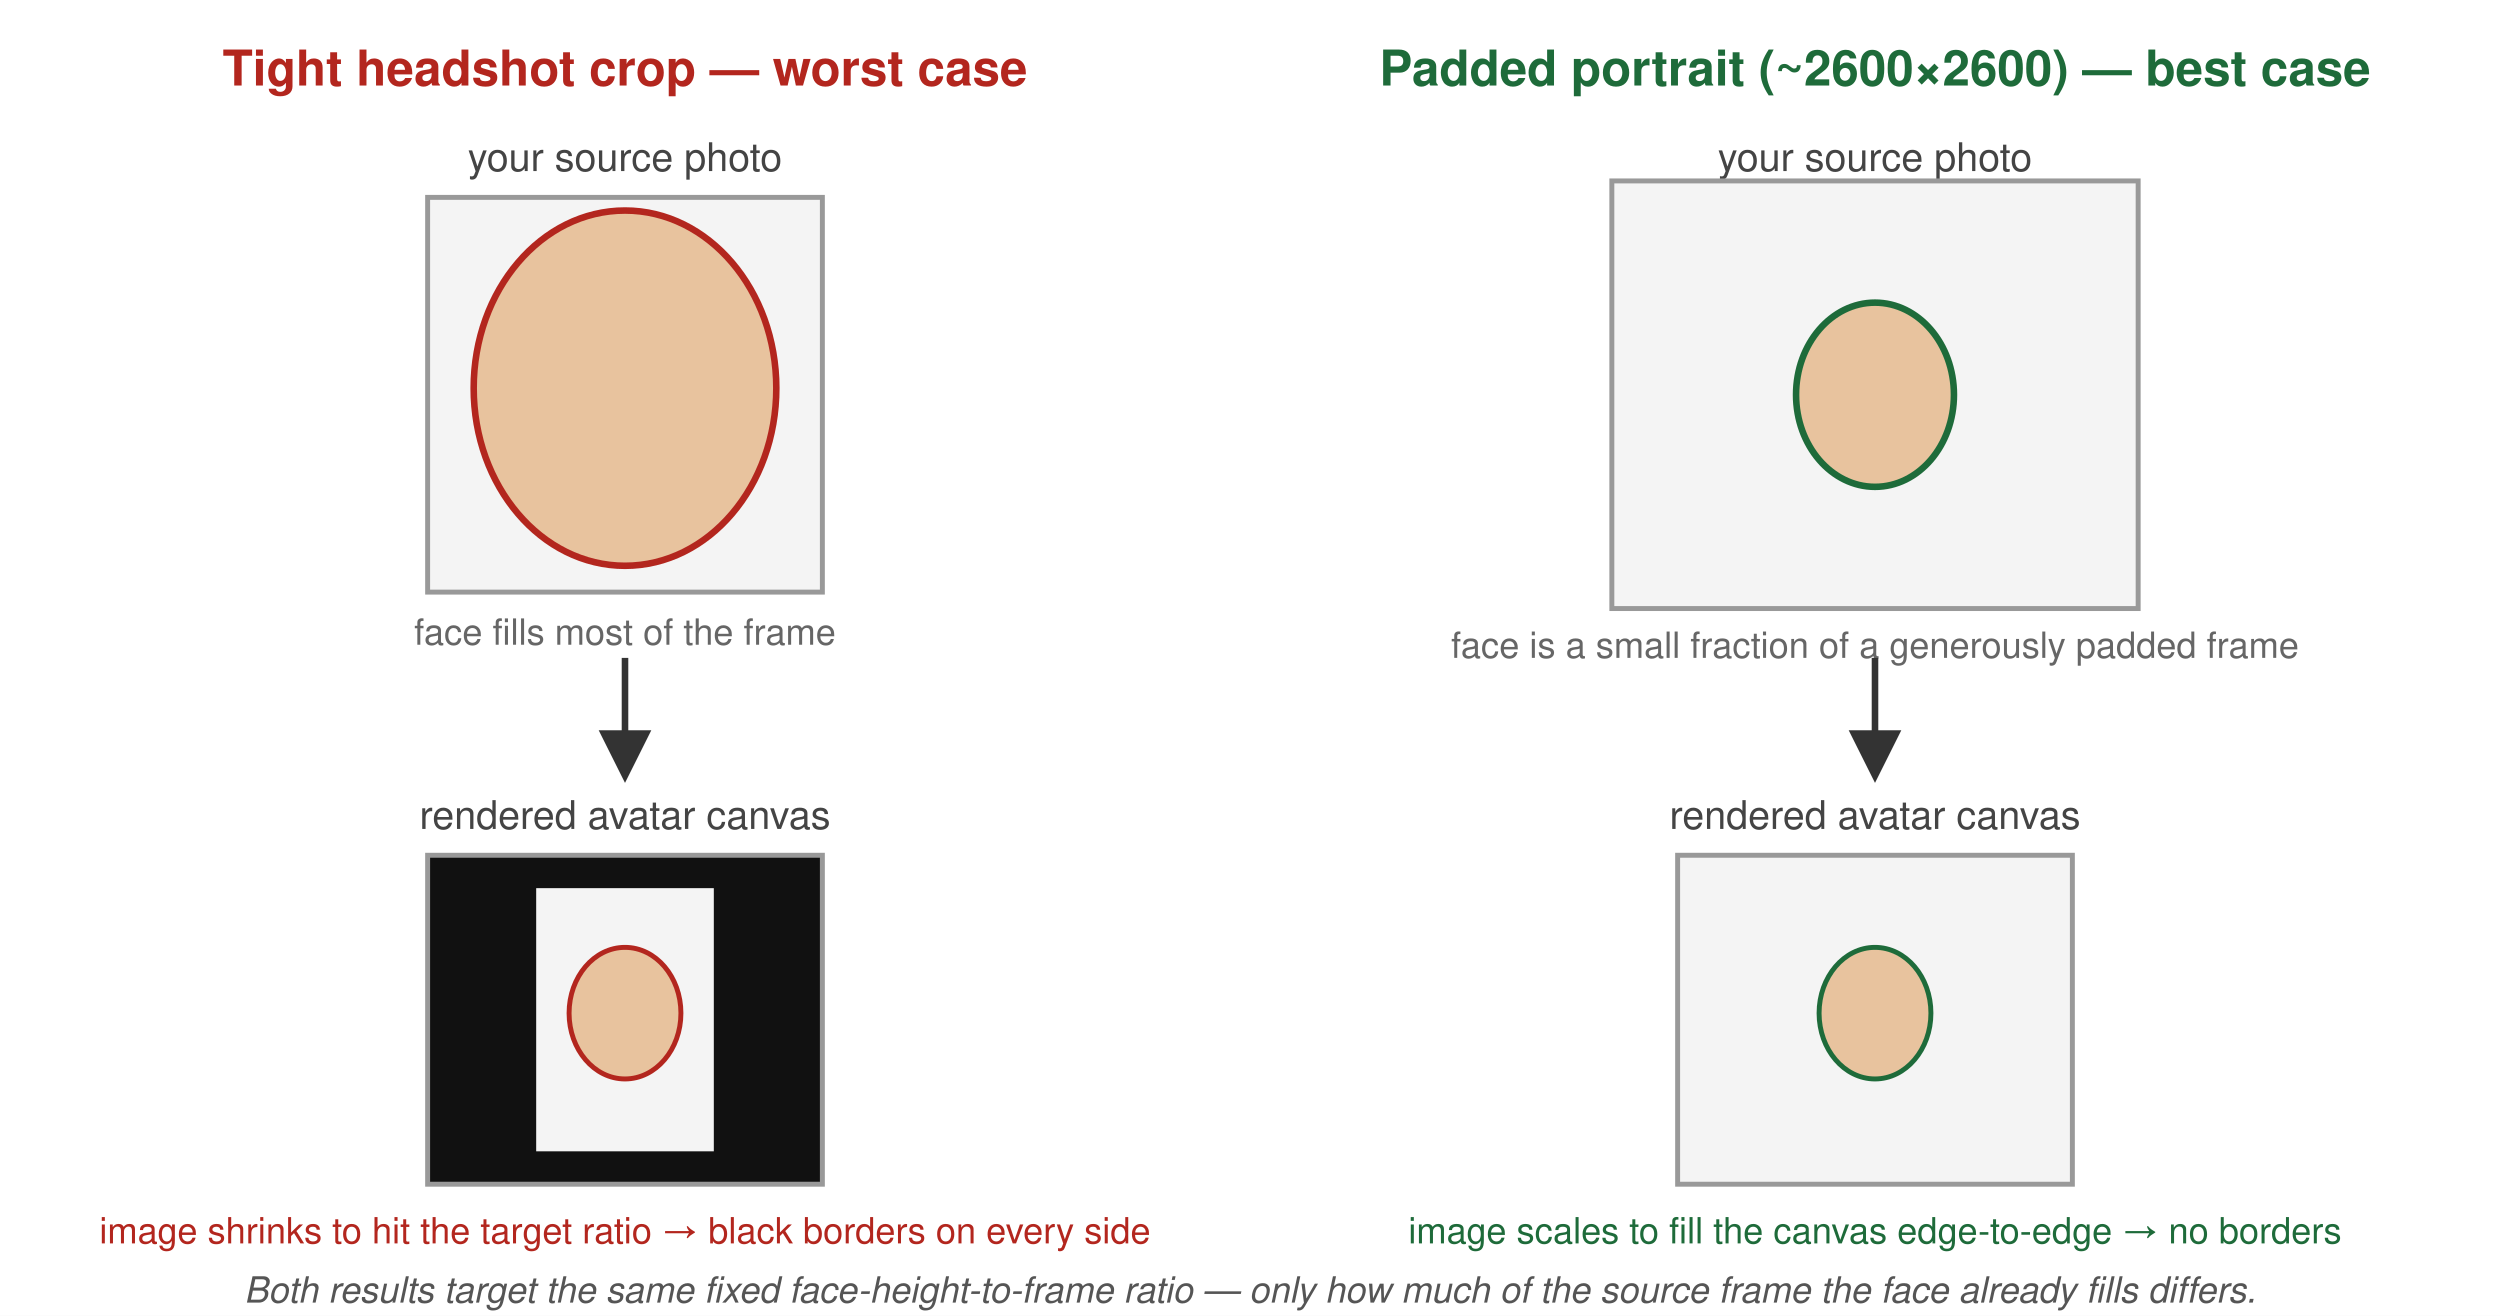
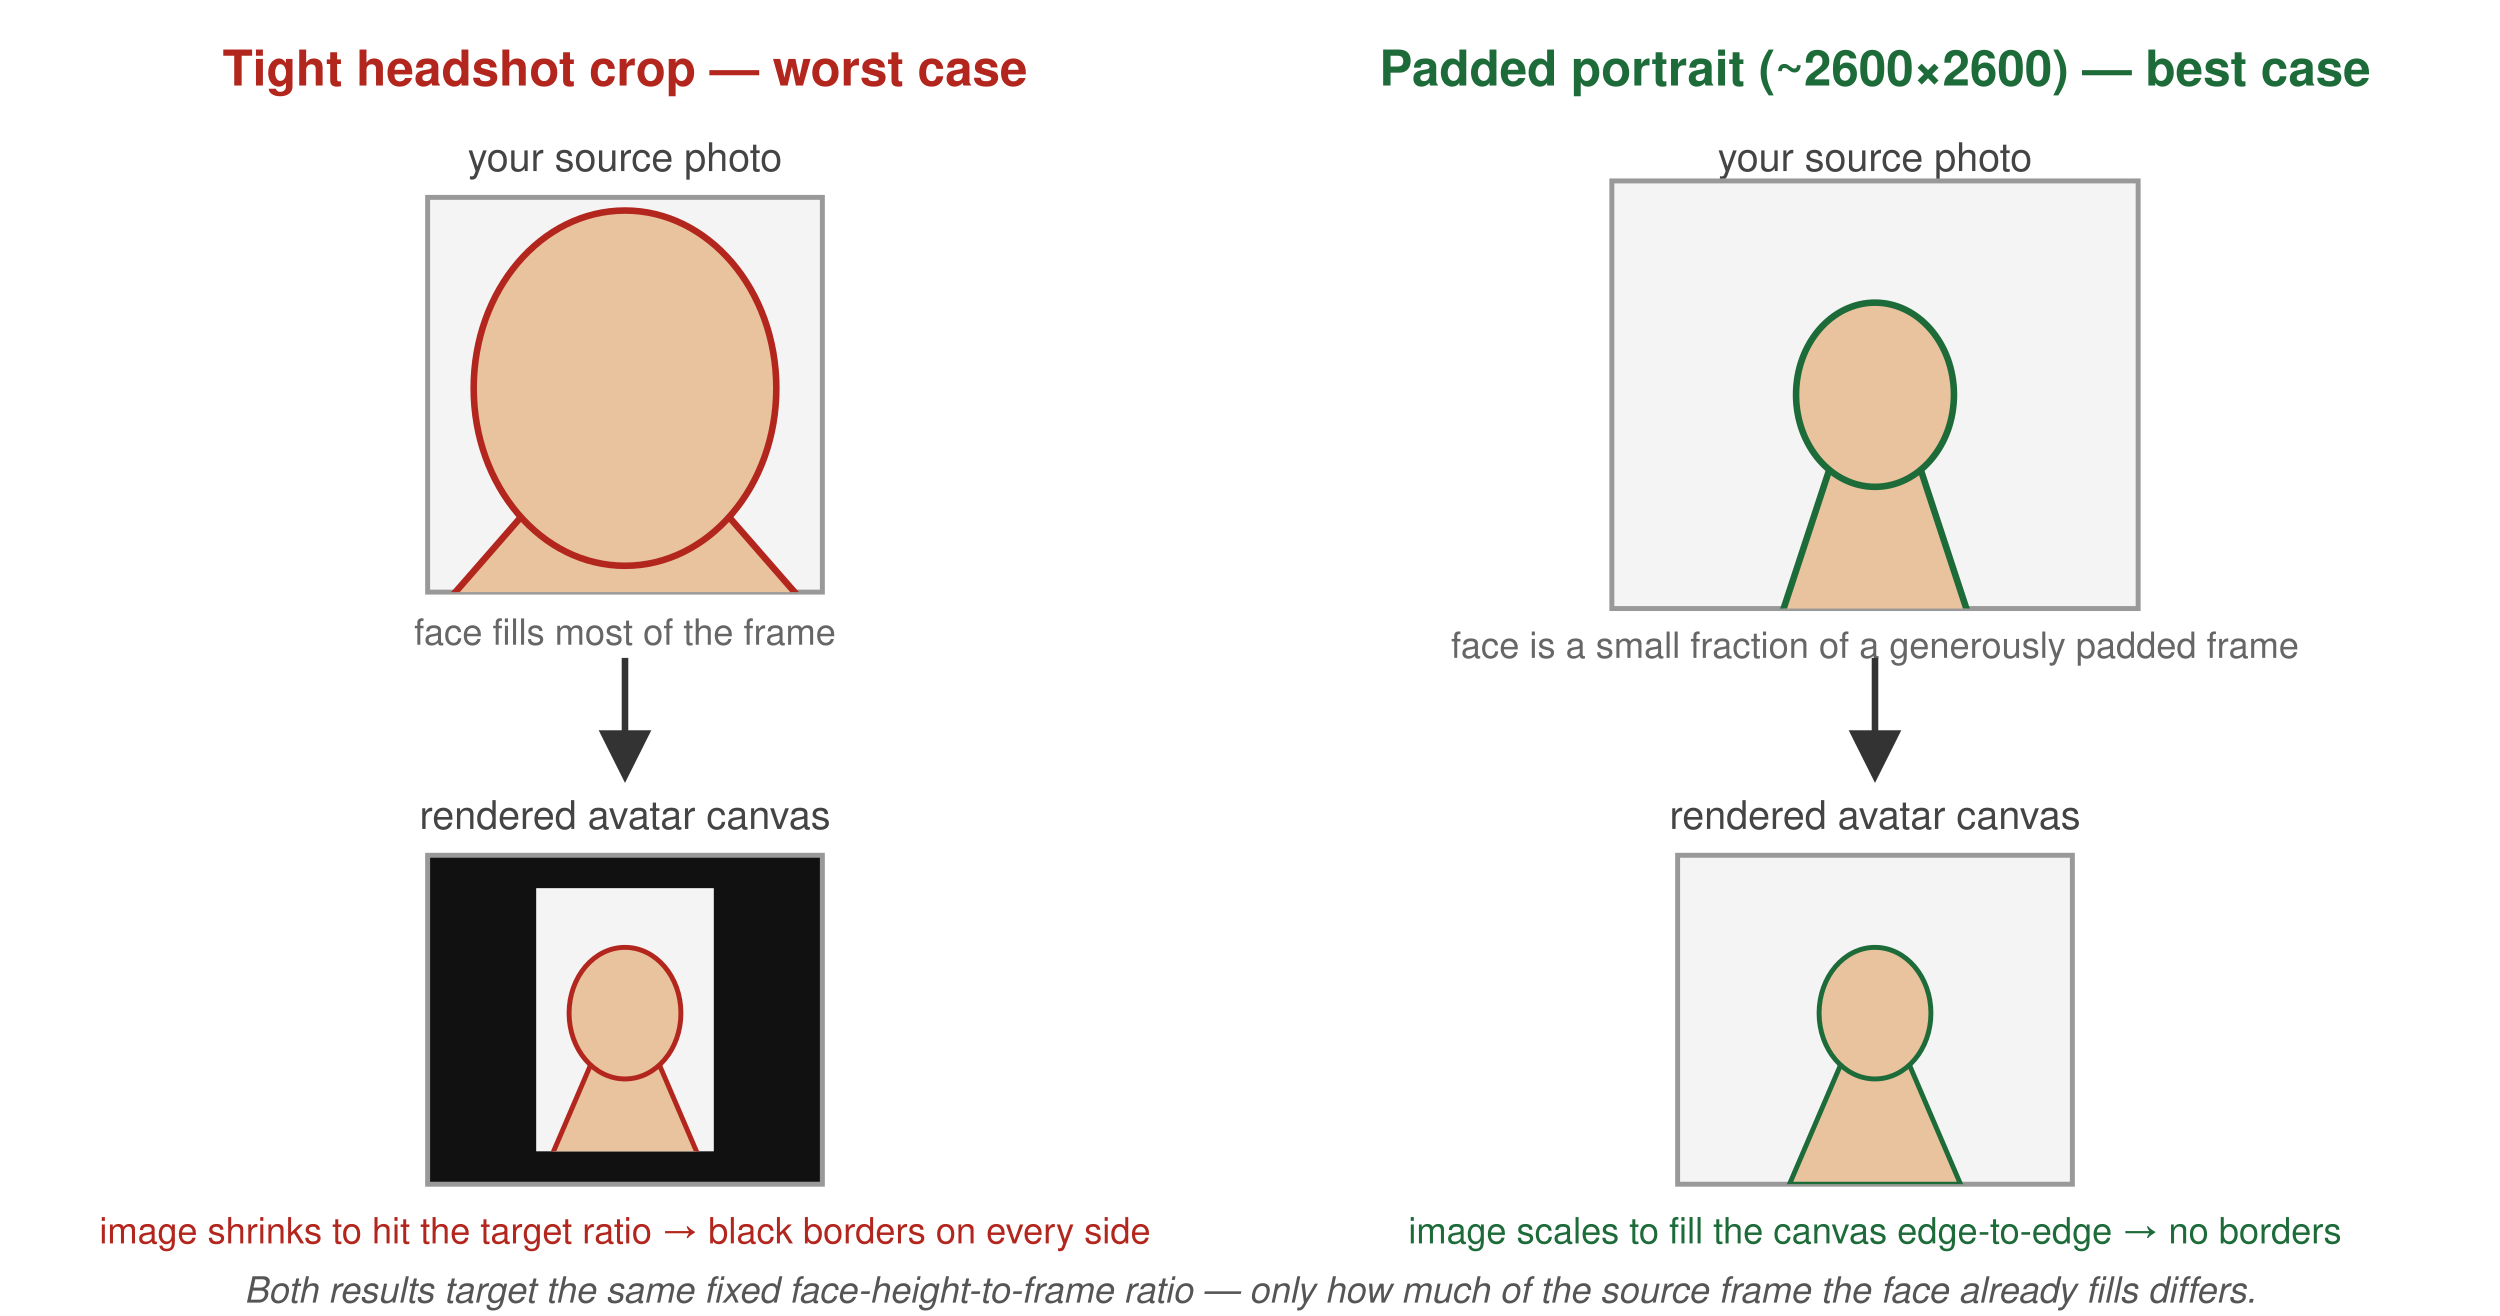
<svg xmlns="http://www.w3.org/2000/svg" viewBox="0 0 760 400" font-family="-apple-system, Segoe UI, Helvetica, Arial, sans-serif">
+   <defs>
+     <marker id="arrow" markerWidth="8" markerHeight="8" refX="4" refY="4" orient="auto">
+       <path d="M0,0 L8,4 L0,8 Z" fill="#333" />
+     </marker>
+     <clipPath id="clipSourceA">
+       <rect x="130" y="60" width="120" height="120" />
+     </clipPath>
+     <clipPath id="clipResultA">
+       <rect x="163" y="270" width="54" height="80" />
+     </clipPath>
+     <clipPath id="clipSourceB">
+       <rect x="490" y="55" width="160" height="130" />
+     </clipPath>
+     <clipPath id="clipResultB">
+       <rect x="510" y="260" width="120" height="100" />
+     </clipPath>
+   </defs>
  <rect x="0" y="0" width="760" height="400" fill="#ffffff" />
  <text x="190" y="26" text-anchor="middle" font-size="15" font-weight="600" fill="#b3261e">Tight headshot crop — worst case</text>
  <text x="570" y="26" text-anchor="middle" font-size="15" font-weight="600" fill="#1e6b3a">Padded portrait (~2600×2600) — best case</text>
  <text x="190" y="52" text-anchor="middle" font-size="12" fill="#444">your source photo</text>
  <rect x="130" y="60" width="120" height="120" fill="#f4f4f4" stroke="#999" stroke-width="1.5" />
-   <ellipse cx="190" cy="118" rx="46" ry="54" fill="#e8c39e" stroke="#b3261e" stroke-width="2" />
+   <g clip-path="url(#clipSourceA)">
+     <polygon points="169,145 211,145 259,200 121,200" fill="#e8c39e" stroke="#b3261e" stroke-width="2" />
+     <ellipse cx="190" cy="118" rx="46" ry="54" fill="#e8c39e" stroke="#b3261e" stroke-width="2" />
+   </g>
  <text x="190" y="196" text-anchor="middle" font-size="11" fill="#666">face fills most of the frame</text>
  <line x1="190" y1="200" x2="190" y2="230" stroke="#333" stroke-width="2" marker-end="url(#arrow)" />
  <text x="190" y="252" text-anchor="middle" font-size="12" fill="#444">rendered avatar canvas</text>
  <rect x="130" y="260" width="120" height="100" fill="#111111" stroke="#999" stroke-width="1.5" />
  <rect x="163" y="270" width="54" height="80" fill="#f4f4f4" />
-   <ellipse cx="190" cy="308" rx="17" ry="20" fill="#e8c39e" stroke="#b3261e" stroke-width="1.5" />
+   <g clip-path="url(#clipResultA)">
+     <polygon points="182,318 198,318 216,360 164,360" fill="#e8c39e" stroke="#b3261e" stroke-width="1.5" />
+     <ellipse cx="190" cy="308" rx="17" ry="20" fill="#e8c39e" stroke="#b3261e" stroke-width="1.5" />
+   </g>
  <text x="190" y="378" text-anchor="middle" font-size="11" fill="#b3261e">image shrinks to hit the target ratio → black borders on every side</text>
  <text x="570" y="52" text-anchor="middle" font-size="12" fill="#444">your source photo</text>
  <rect x="490" y="55" width="160" height="130" fill="#f4f4f4" stroke="#999" stroke-width="1.5" />
-   <ellipse cx="570" cy="120" rx="24" ry="28" fill="#e8c39e" stroke="#1e6b3a" stroke-width="2" />
+   <g clip-path="url(#clipSourceB)">
+     <polygon points="559,134 581,134 606,210 534,210" fill="#e8c39e" stroke="#1e6b3a" stroke-width="2" />
+     <ellipse cx="570" cy="120" rx="24" ry="28" fill="#e8c39e" stroke="#1e6b3a" stroke-width="2" />
+   </g>
  <text x="570" y="200" text-anchor="middle" font-size="11" fill="#666">face is a small fraction of a generously padded frame</text>
  <line x1="570" y1="200" x2="570" y2="230" stroke="#333" stroke-width="2" marker-end="url(#arrow)" />
  <text x="570" y="252" text-anchor="middle" font-size="12" fill="#444">rendered avatar canvas</text>
  <rect x="510" y="260" width="120" height="100" fill="#f4f4f4" stroke="#999" stroke-width="1.5" />
-   <ellipse cx="570" cy="308" rx="17" ry="20" fill="#e8c39e" stroke="#1e6b3a" stroke-width="1.5" />
+   <g clip-path="url(#clipResultB)">
+     <polygon points="562,318 578,318 596,360 544,360" fill="#e8c39e" stroke="#1e6b3a" stroke-width="1.5" />
+     <ellipse cx="570" cy="308" rx="17" ry="20" fill="#e8c39e" stroke="#1e6b3a" stroke-width="1.5" />
+   </g>
  <text x="570" y="378" text-anchor="middle" font-size="11" fill="#1e6b3a">image scales to fill the canvas edge-to-edge → no borders</text>
  <text x="380" y="396" text-anchor="middle" font-size="11" fill="#555" font-style="italic">Both results target the same fixed face-height-to-frame ratio — only how much of the source frame the face already fills differs.</text>
-   <defs>
-     <marker id="arrow" markerWidth="8" markerHeight="8" refX="4" refY="4" orient="auto">
-       <path d="M0,0 L8,4 L0,8 Z" fill="#333" />
-     </marker>
-   </defs>
</svg>
